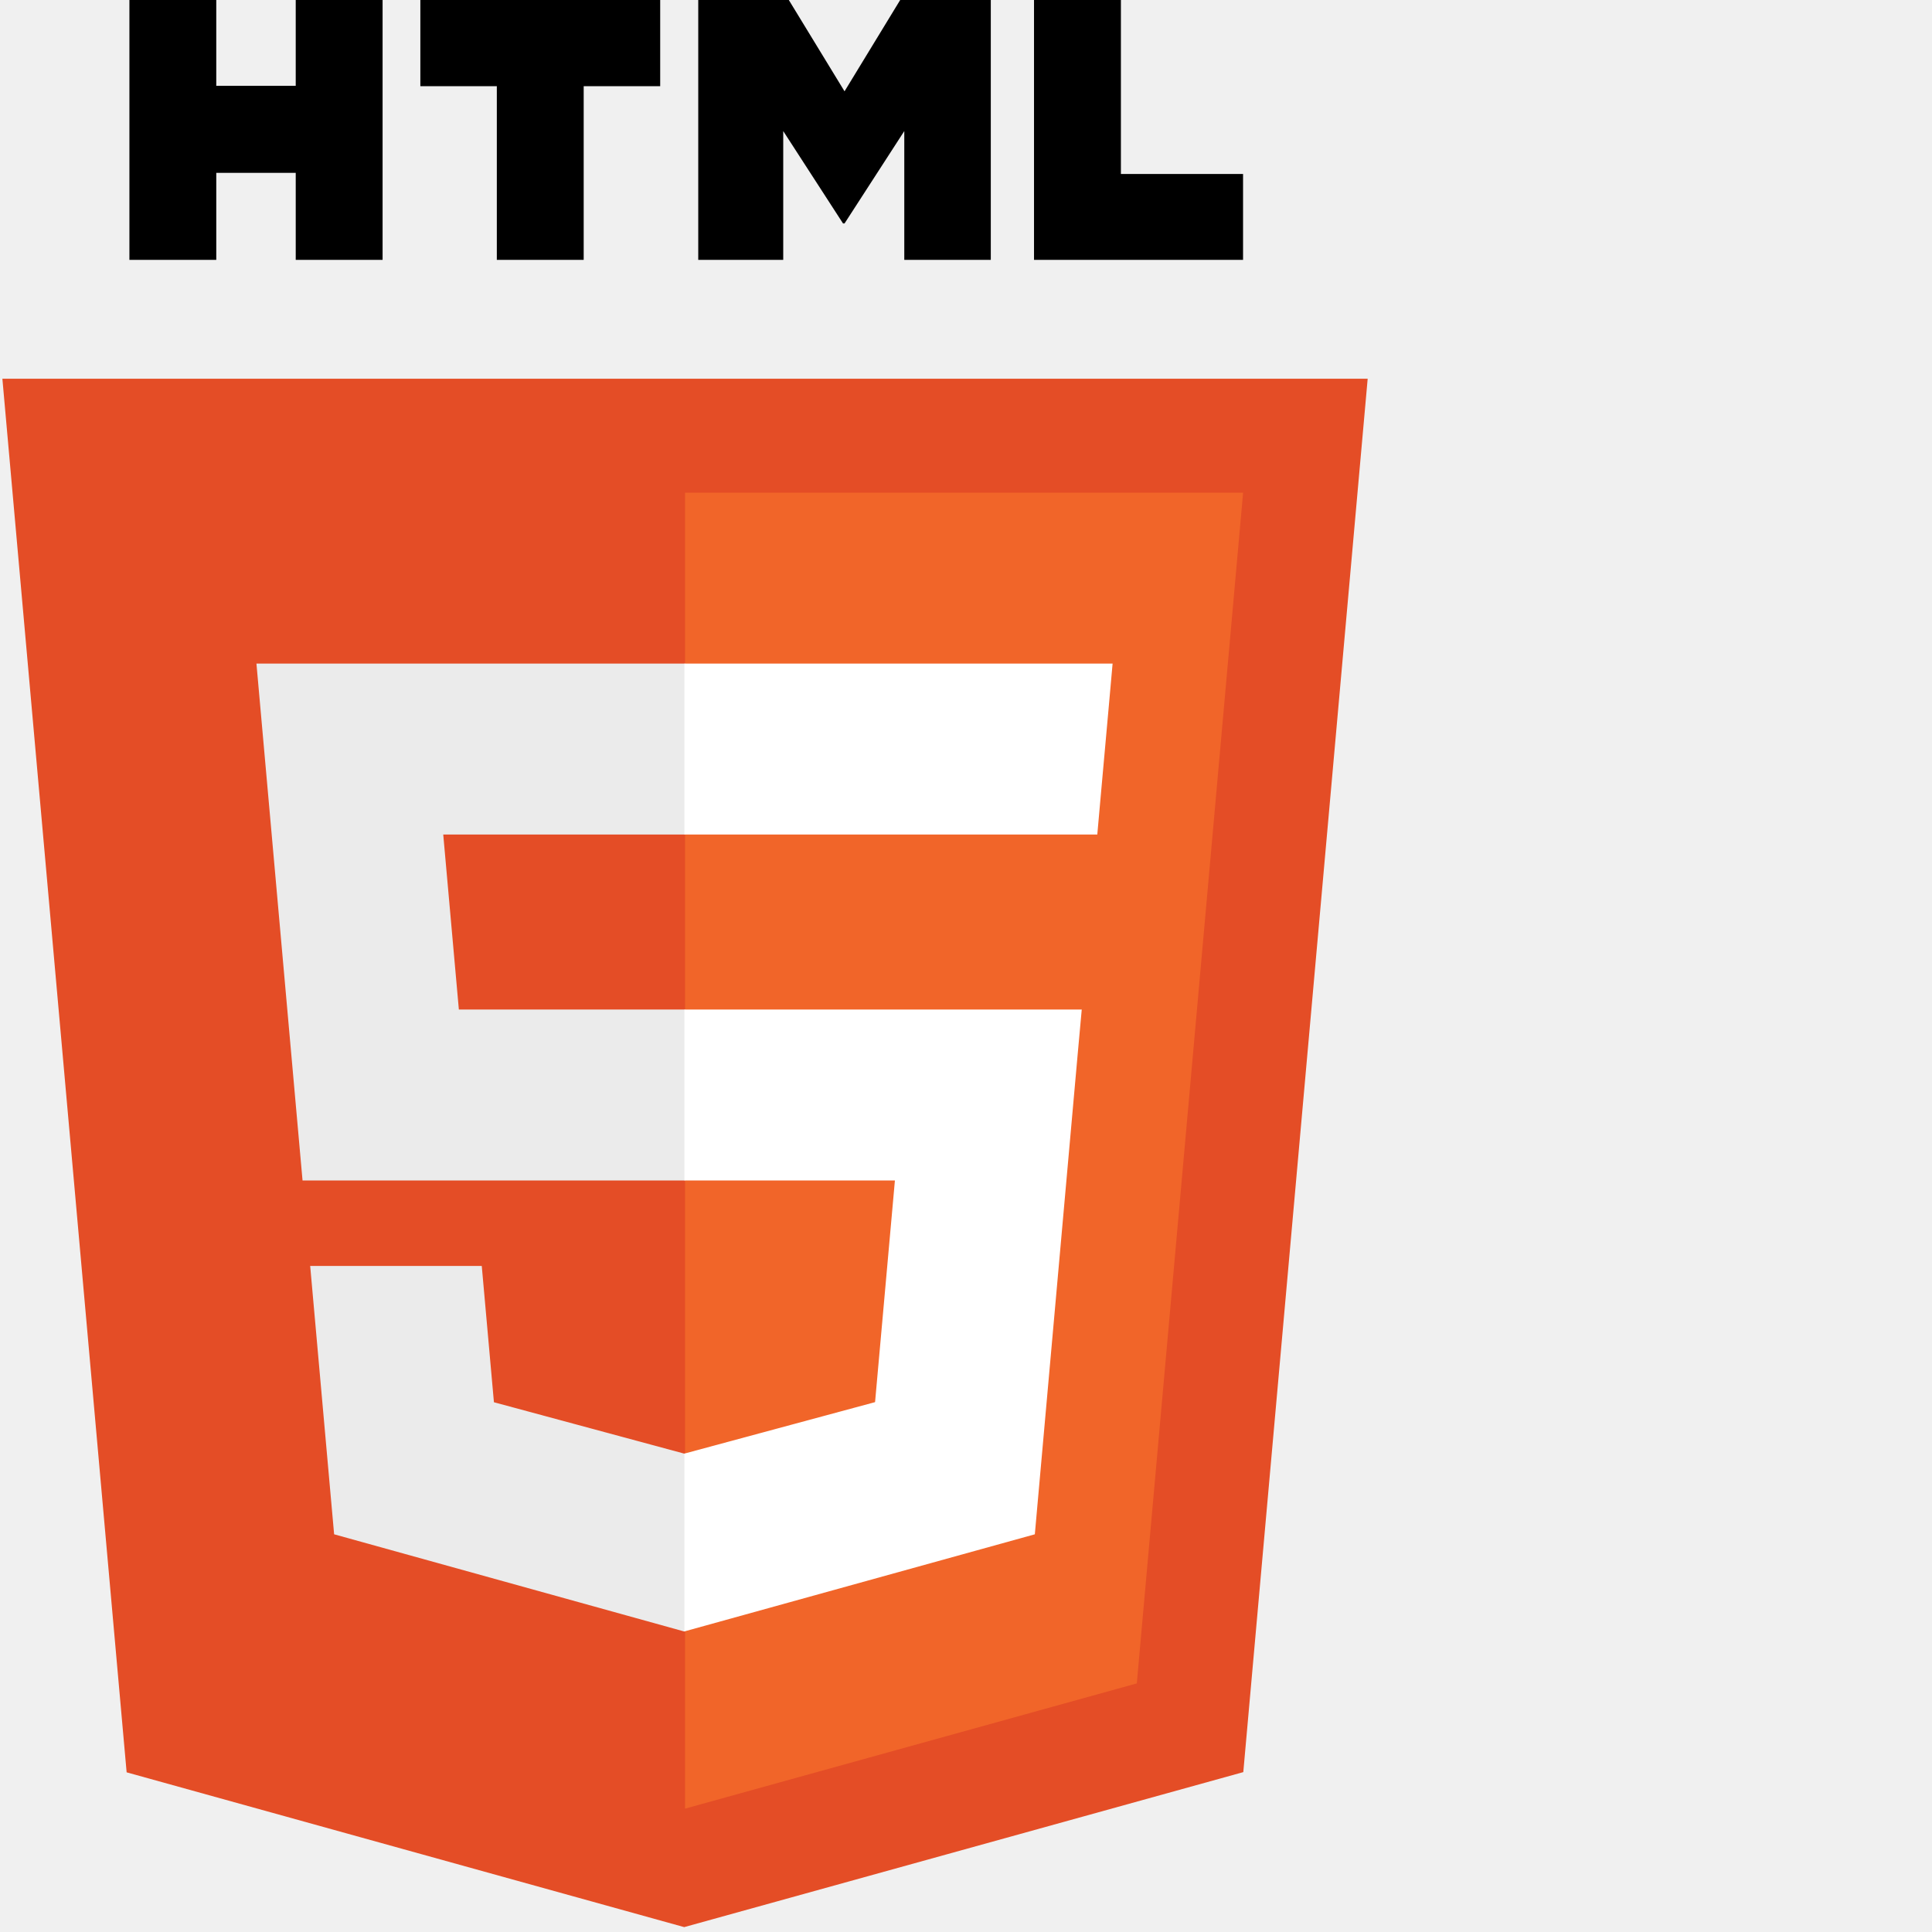
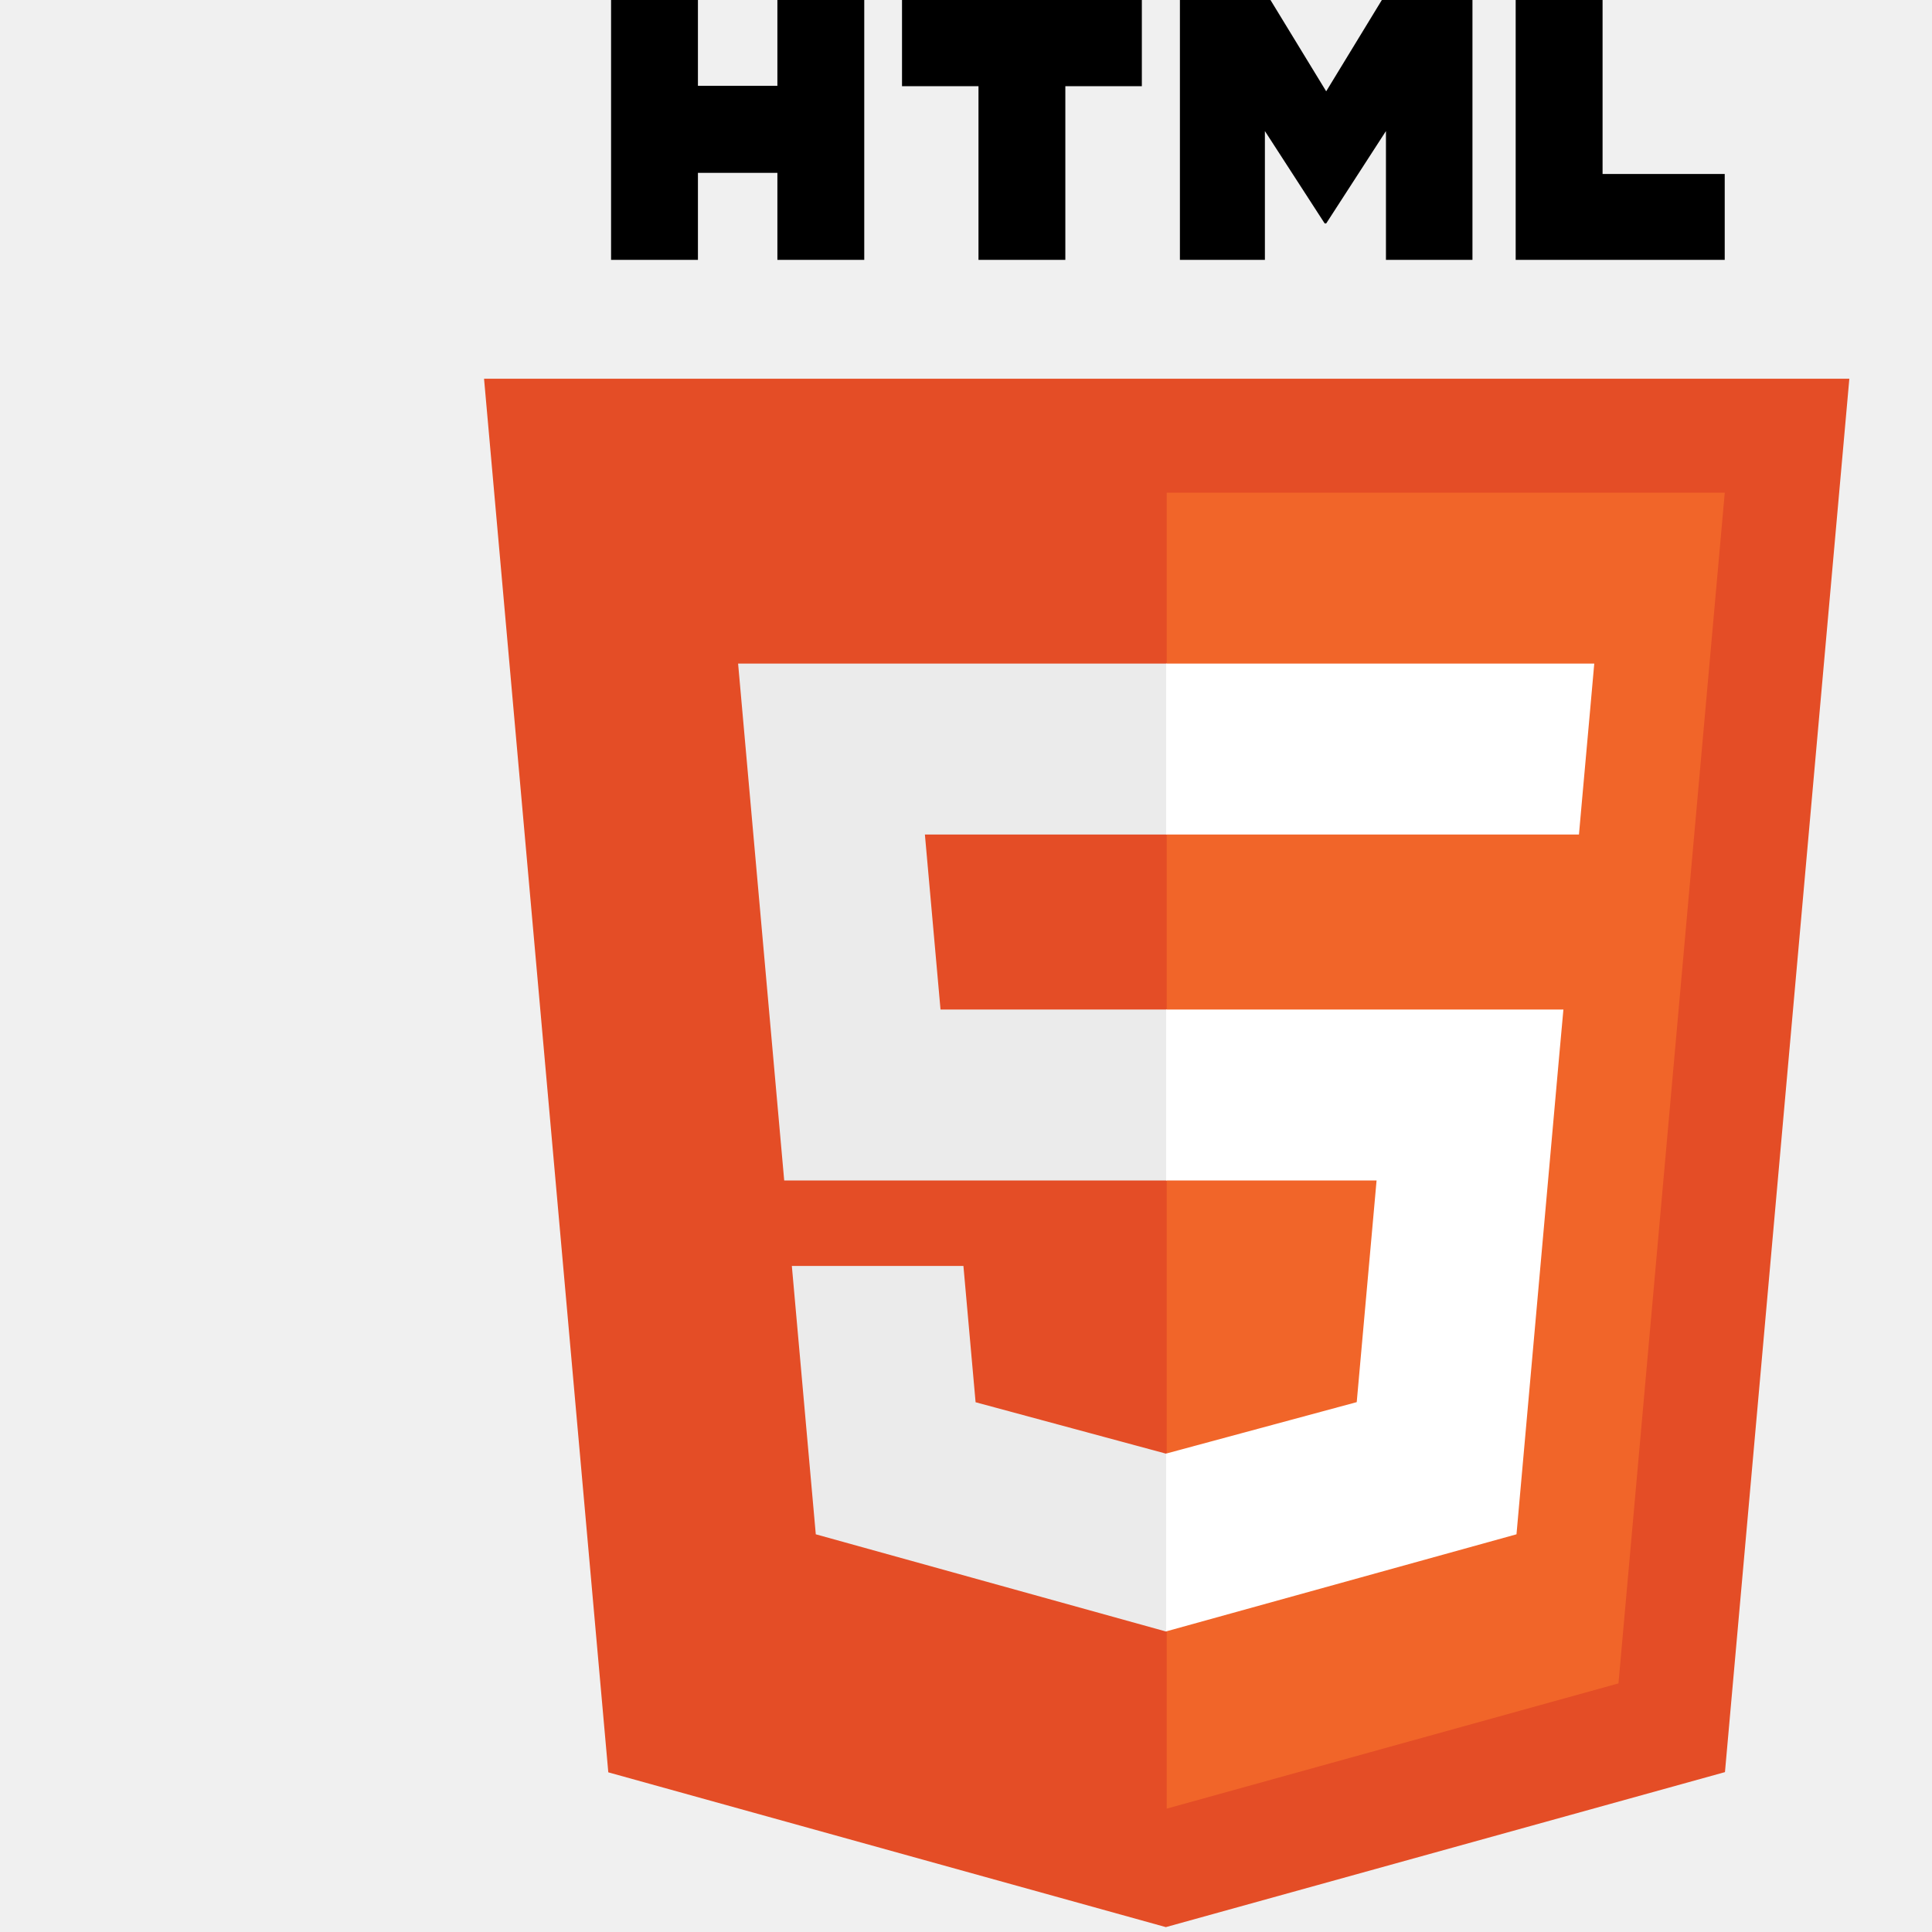
- <svg xmlns="http://www.w3.org/2000/svg" width="24" height="24" viewBox="0 0 256 361" preserveAspectRatio="xMinYMin meet">
+ <svg xmlns="http://www.w3.org/2000/svg" width="24" height="24" viewBox="-90 0 256 361" preserveAspectRatio="xMinYMin meet">
  <path d="M255.555 70.766l-23.241 260.36-104.47 28.962-104.182-28.922L.445 70.766h255.11z" fill="#E44D26" />
  <path d="M128 337.95l84.417-23.403 19.86-222.49H128V337.95z" fill="#F16529" />
  <path d="M82.82 155.932H128v-31.937H47.917l.764 8.568 7.85 88.01H128v-31.937H85.739l-2.919-32.704zM90.018 236.542h-32.06l4.474 50.146 65.421 18.16.147-.04V271.58l-.14.037-35.568-9.604-2.274-25.471z" fill="#EBEBEB" />
  <path d="M24.18 0h16.23v16.035h14.847V0h16.231v48.558h-16.23v-16.26H40.411v16.26h-16.23V0zM92.83 16.103H78.544V0h44.814v16.103h-14.295v32.455h-16.23V16.103h-.001zM130.47 0h16.923l10.41 17.062L168.203 0h16.93v48.558h-16.164V24.49l-11.166 17.265h-.28L146.35 24.49v24.068h-15.88V0zM193.21 0h16.235v32.508h22.824v16.05h-39.06V0z" />
  <path d="M127.89 220.573h39.327l-3.708 41.42-35.62 9.614v33.226l65.473-18.145.48-5.396 7.506-84.08.779-8.576H127.89v31.937zM127.89 155.854v.078h77.143l.64-7.178 1.456-16.191.763-8.568H127.89v31.86z" fill="#FFF" />
</svg>
